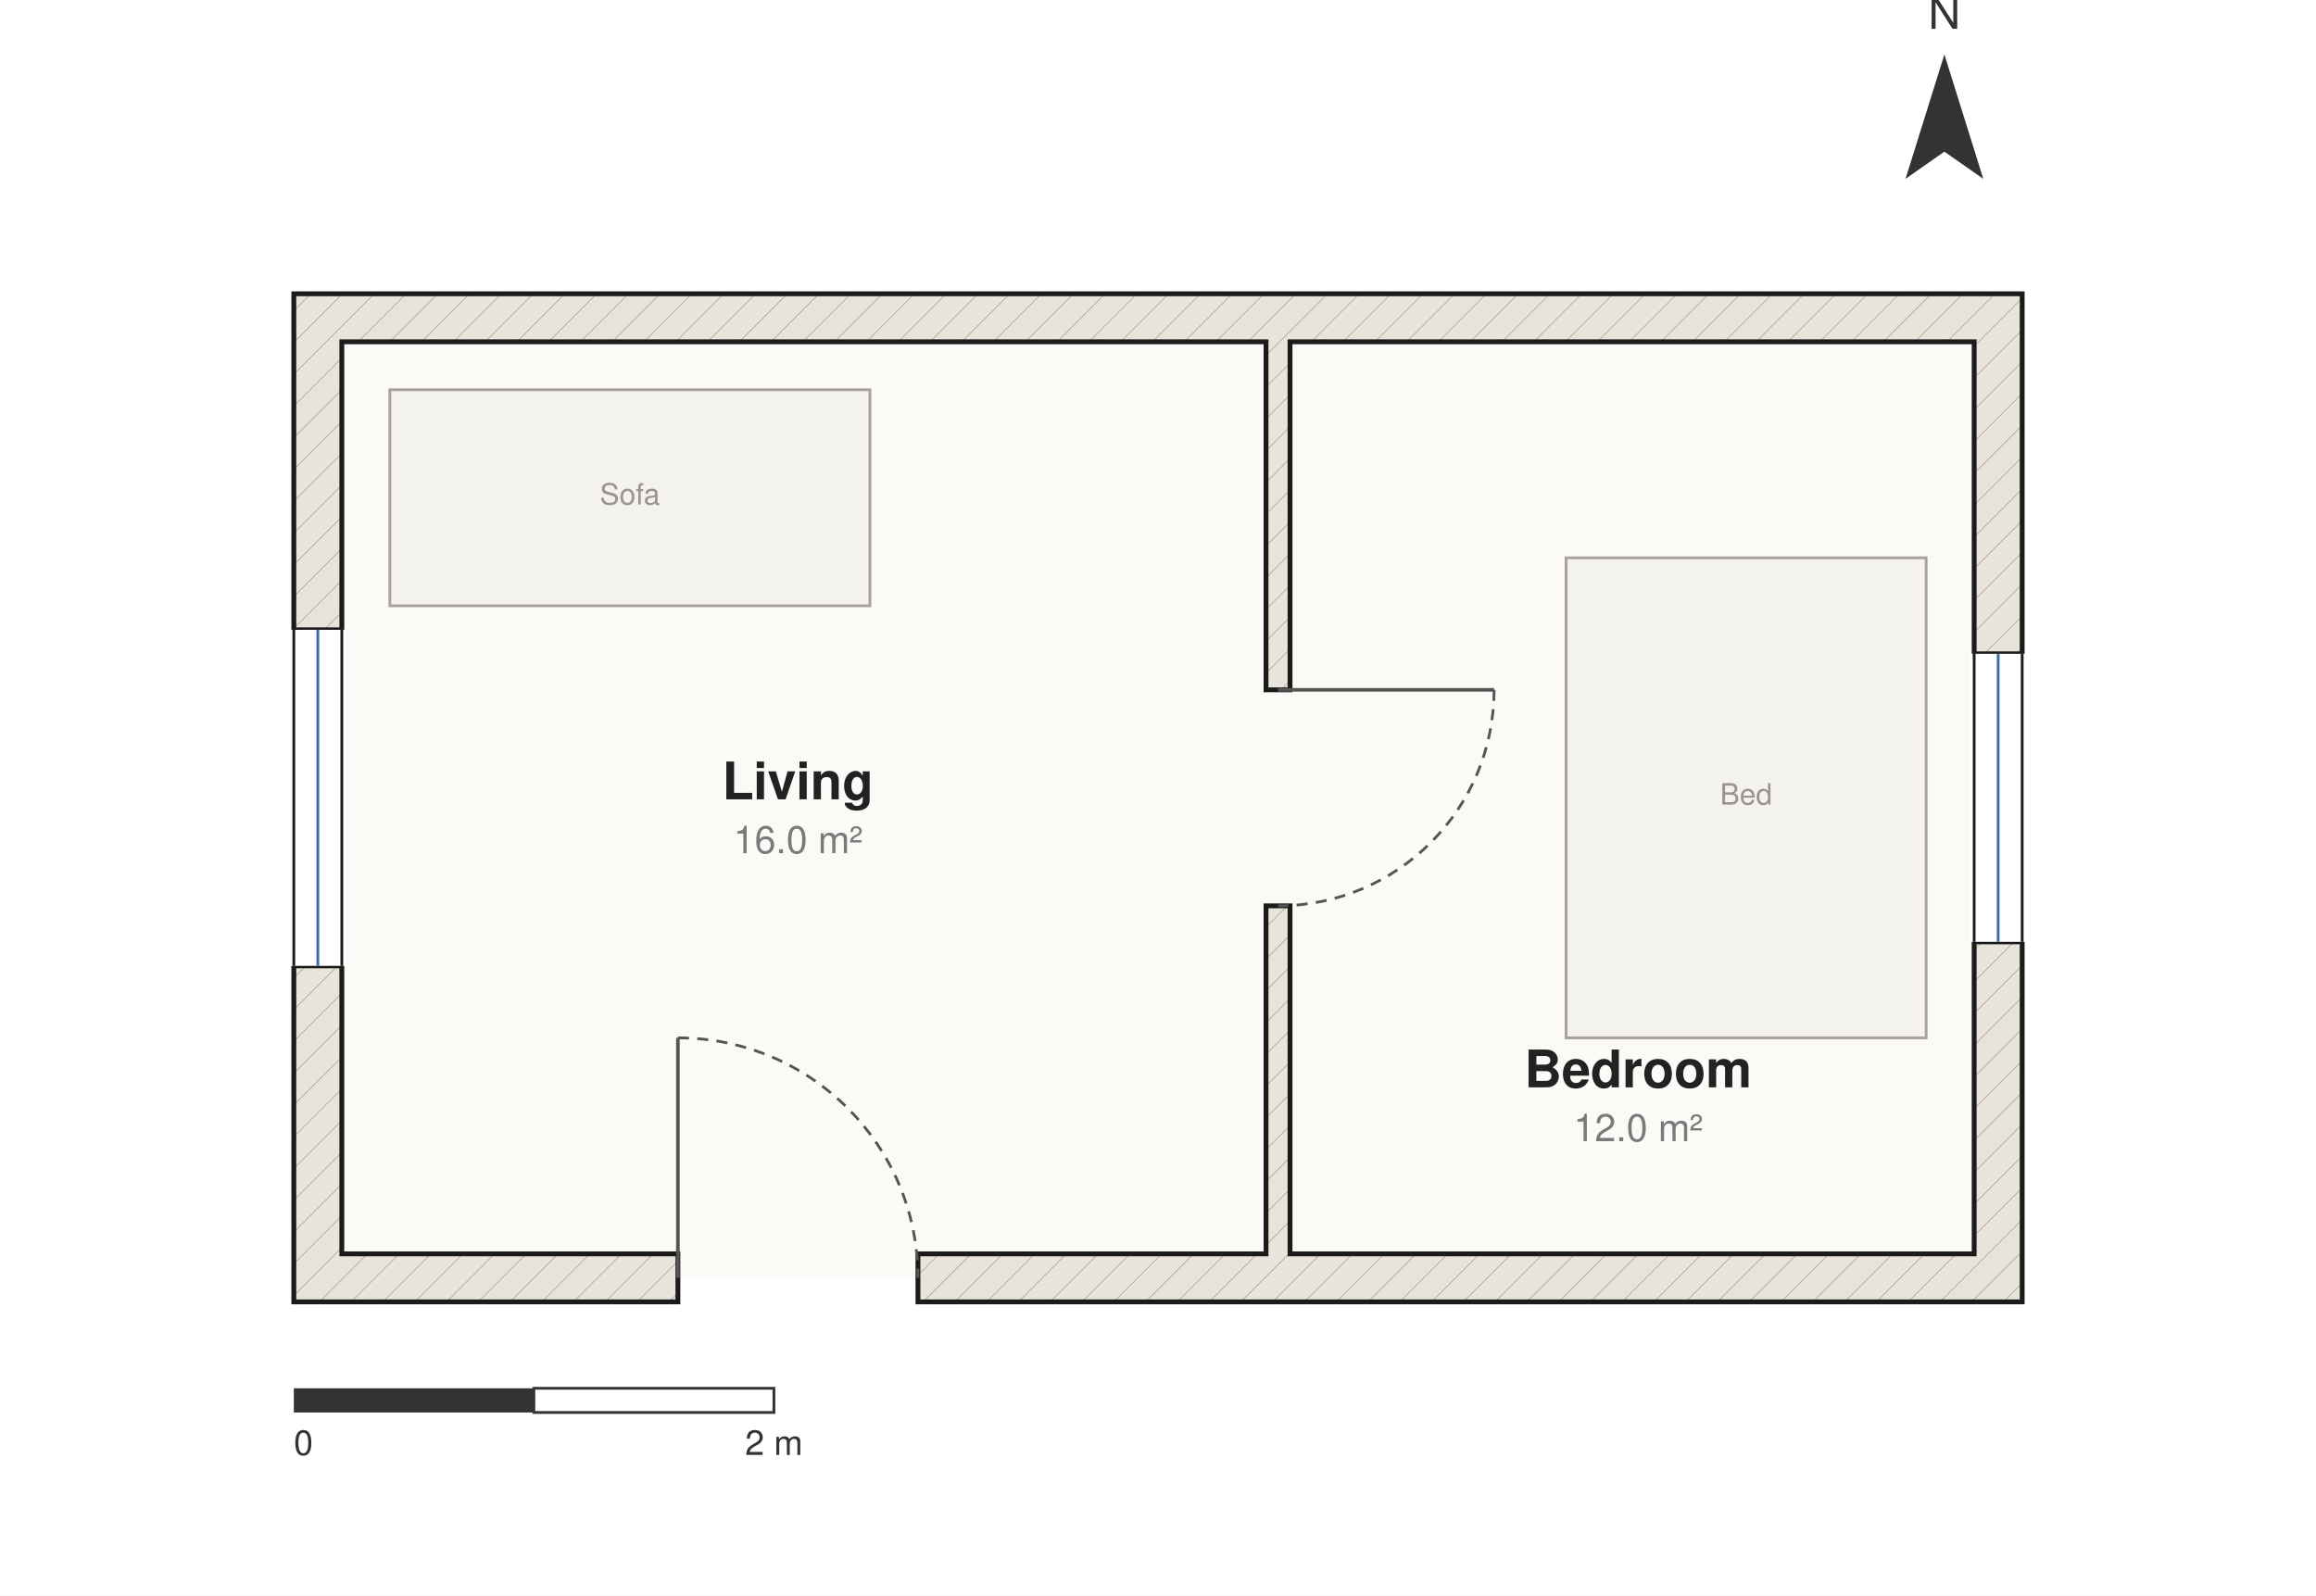
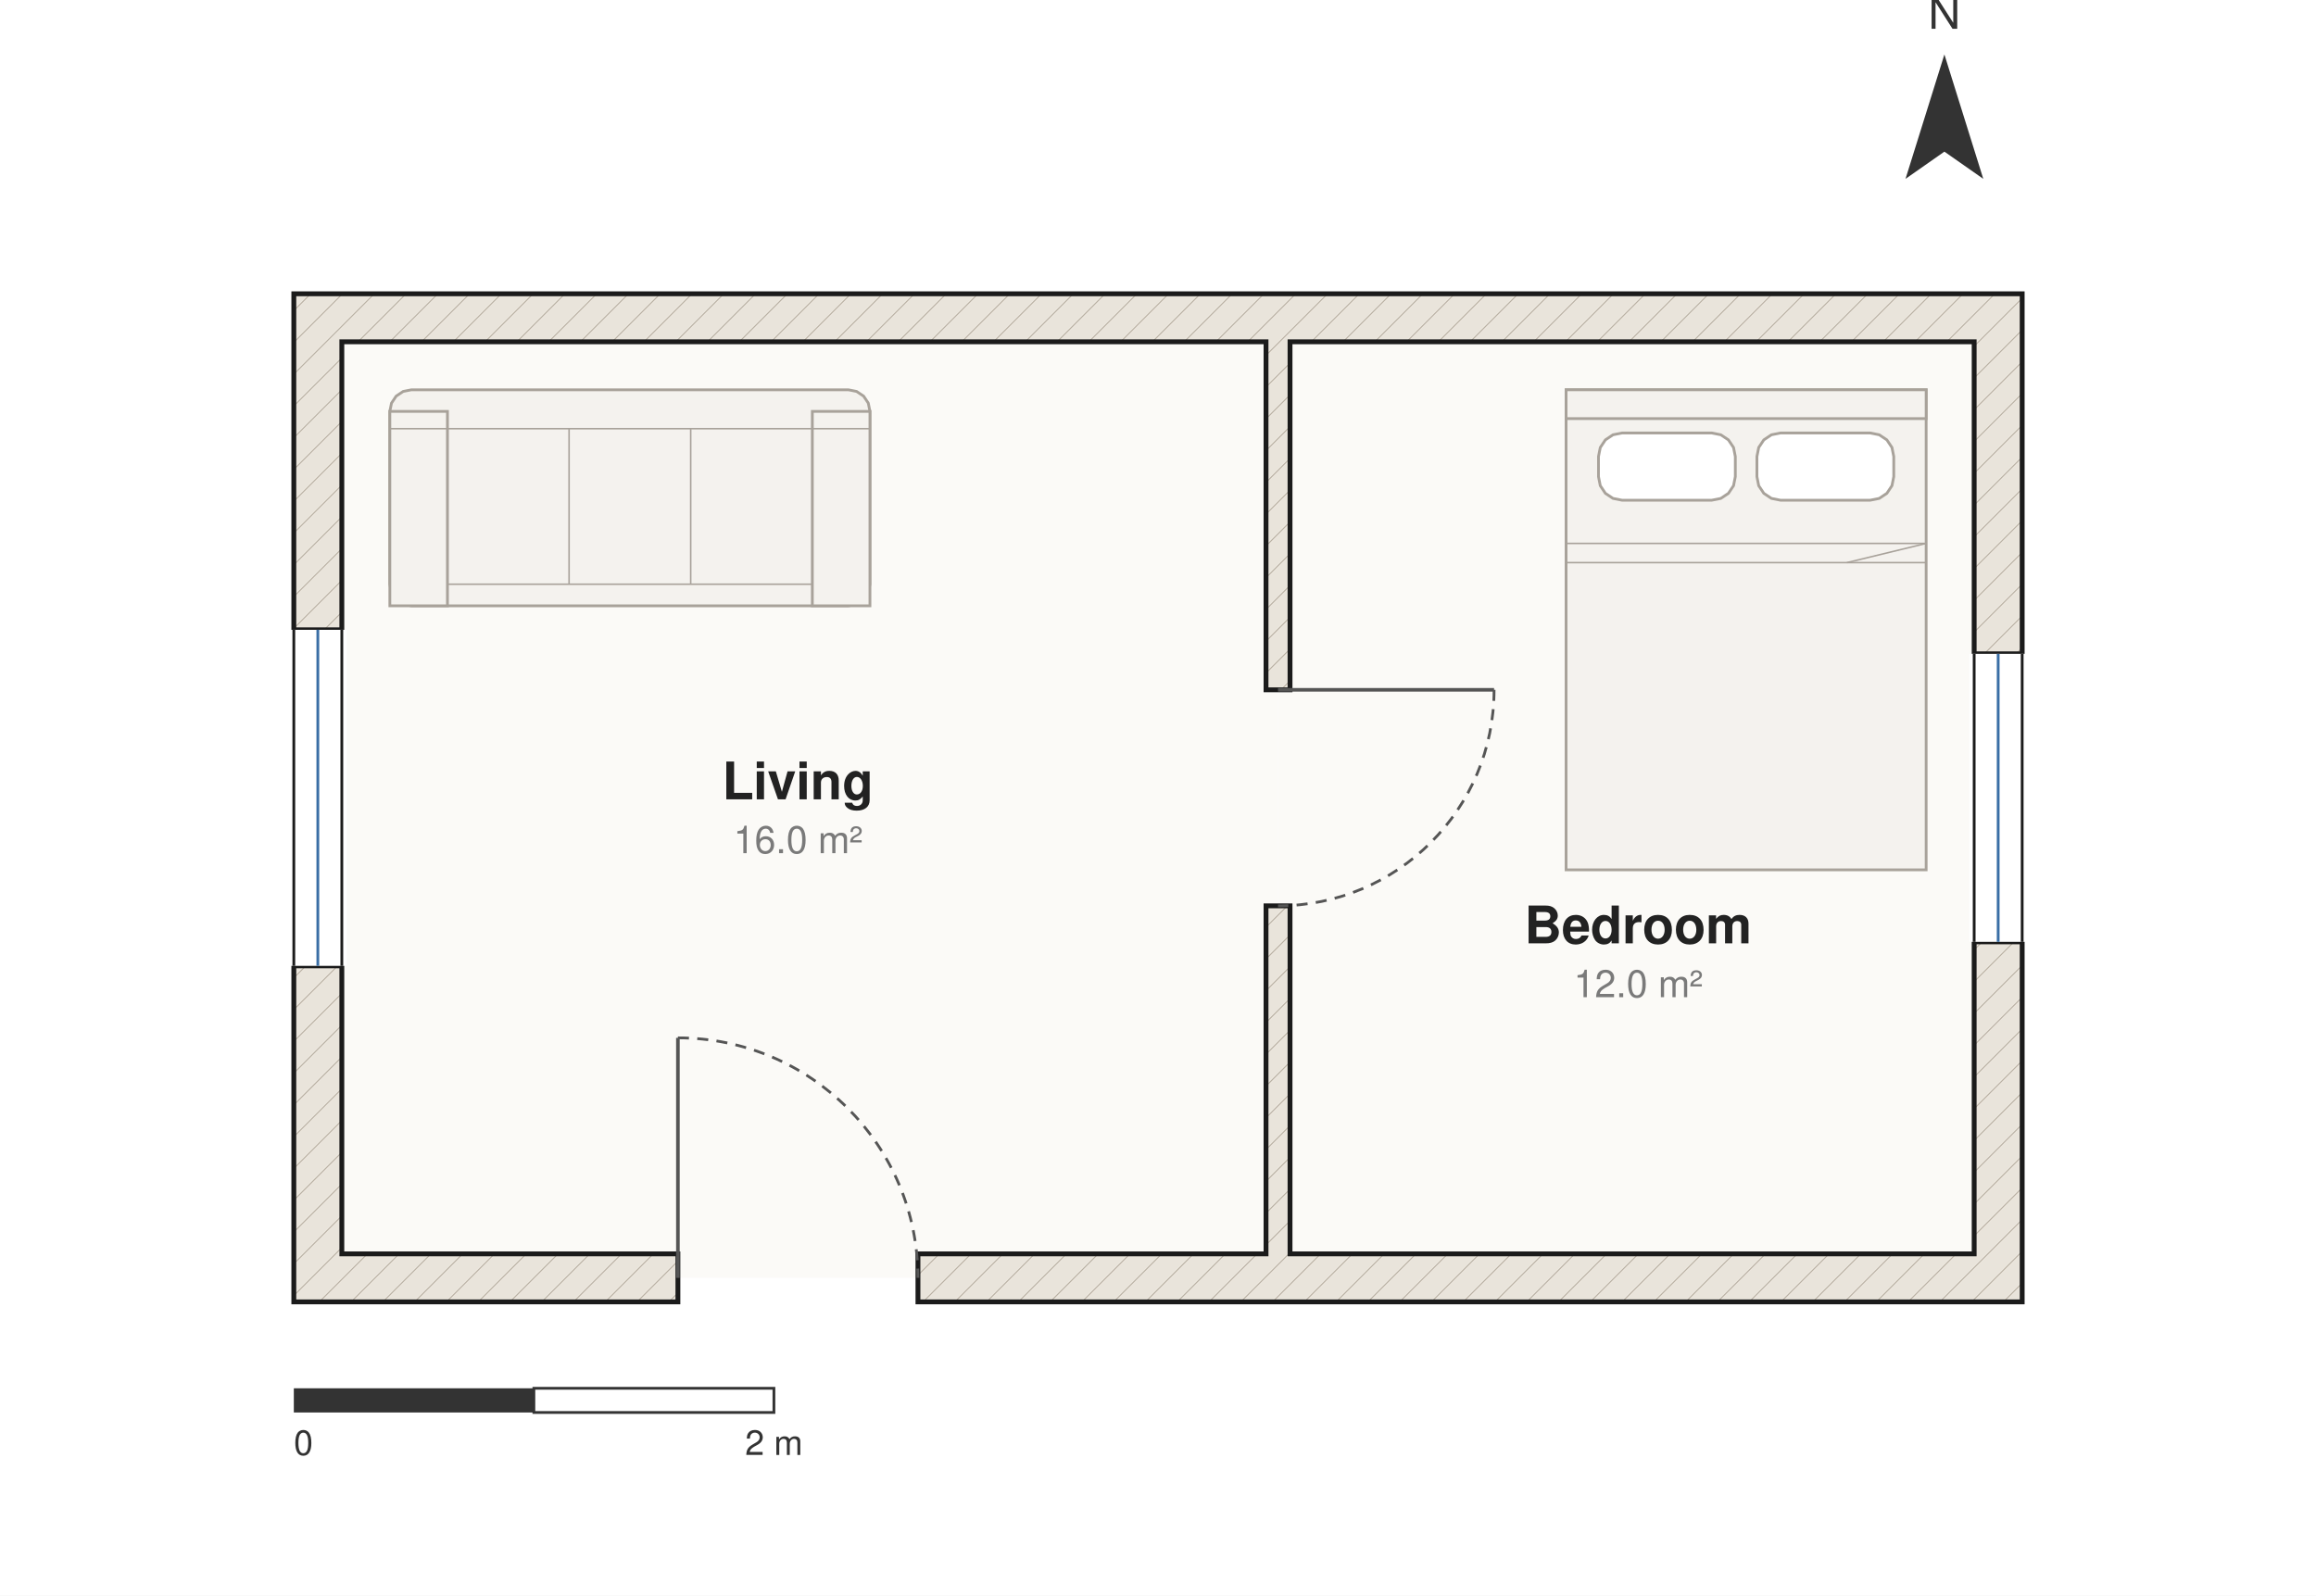
<svg xmlns="http://www.w3.org/2000/svg" viewBox="-1324 -1324 9648 6648" font-family="Helvetica, Arial, sans-serif">
  <defs>
    <pattern id="poche" patternUnits="userSpaceOnUse" width="93.6" height="93.6" patternTransform="rotate(45)">
      <rect width="93.6" height="93.6" fill="#e9e4db" />
      <line x1="0" y1="0" x2="0" y2="93.6" stroke="#b9b1a4" stroke-width="8.06" />
    </pattern>
  </defs>
  <rect x="-1324" y="-1324" width="9648" height="6648" fill="#ffffff" />
  <g id="A-FLOR">
    <polygon points="0,0 4000,0 4000,4000 0,4000" fill="#fbfaf7" />
    <polygon points="4000,0 7000,0 7000,4000 4000,4000" fill="#fbfaf7" />
  </g>
  <g id="A-FURN">
-     <polygon points="300,300 2300,300 2300,1200 300,1200" fill="#f4f2ee" stroke="#a8a29a" stroke-width="11.52" />
-     <text x="1300" y="750" font-size="122.4" fill="#9a948c" text-anchor="middle" dominant-baseline="central">Sofa</text>
-     <polygon points="5200,1000 6700,1000 6700,3000 5200,3000" fill="#f4f2ee" stroke="#a8a29a" stroke-width="11.52" />
-     <text x="5950" y="2000" font-size="122.4" fill="#9a948c" text-anchor="middle" dominant-baseline="central">Bed</text>
+     <polygon points="2210,300 2244.44,306.85 2273.64,326.36 2293.15,355.56 2300,390 2300,1110 2293.15,1144.44 2273.64,1173.64 2244.44,1193.15 2210,1200 390,1200 355.56,1193.15 326.36,1173.64 306.85,1144.44 300,1110 300,390 306.85,355.56 326.36,326.36 355.56,306.85 390,300" fill="#f4f2ee" stroke="#a8a29a" stroke-width="11.52" />
+     <polygon points="300,390 540,390 540,1200 300,1200" fill="#f4f2ee" stroke="#a8a29a" stroke-width="11.52" />
+     <polygon points="2060,390 2300,390 2300,1200 2060,1200" fill="#f4f2ee" stroke="#a8a29a" stroke-width="11.52" />
+     <line x1="300" y1="462" x2="2300" y2="462" stroke="#a8a29a" stroke-width="6.34" />
+     <line x1="1046.67" y1="462" x2="1046.67" y2="1110" stroke="#a8a29a" stroke-width="6.34" />
+     <line x1="1553.33" y1="462" x2="1553.33" y2="1110" stroke="#a8a29a" stroke-width="6.34" />
+     <line x1="540" y1="1110" x2="2060" y2="1110" stroke="#a8a29a" stroke-width="6.34" />
+     <polygon points="5200,300 6700,300 6700,2300 5200,2300" fill="#f4f2ee" stroke="#a8a29a" stroke-width="11.52" />
+     <polygon points="5200,300 6700,300 6700,420 5200,420" fill="#f4f2ee" stroke="#a8a29a" stroke-width="11.52" />
+     <polygon points="5807,480 5844.5,487.46 5876.3,508.7 5897.54,540.5 5905,578 5905,662 5897.54,699.5 5876.3,731.3 5844.5,752.54 5807,760 5433,760 5395.5,752.54 5363.7,731.3 5342.46,699.5 5335,662 5335,578 5342.46,540.5 5363.7,508.7 5395.5,487.46 5433,480" fill="#ffffff" stroke="#a8a29a" stroke-width="11.52" />
+     <polygon points="6467,480 6504.5,487.46 6536.3,508.7 6557.54,540.5 6565,578 6565,662 6557.54,699.5 6536.3,731.3 6504.5,752.54 6467,760 6093,760 6055.5,752.54 6023.7,731.3 6002.46,699.5 5995,662 5995,578 6002.46,540.5 6023.7,508.7 6055.5,487.46 6093,480" fill="#ffffff" stroke="#a8a29a" stroke-width="11.52" />
+     <line x1="5200" y1="940" x2="6700" y2="940" stroke="#a8a29a" stroke-width="6.34" />
+     <line x1="5200" y1="1020" x2="6700" y2="1020" stroke="#a8a29a" stroke-width="6.34" />
+     <line x1="6700" y1="940" x2="6370" y2="1020" stroke="#a8a29a" stroke-width="6.34" />
  </g>
  <g id="A-WALL">
    <path d="M -100,-100 L -100,1300 L 100,1300 L 100,100 L 3950,100 L 3950,1550 L 4050,1550 L 4050,100 L 6900,100 L 6900,1400 L 7100,1400 L 7100,-100 Z M 100,2700 L -100,2700 L -100,4100 L 1500,4100 L 1500,3900 L 100,3900 Z M 3950,3900 L 2500,3900 L 2500,4100 L 7100,4100 L 7100,2600 L 6900,2600 L 6900,3900 L 4050,3900 L 4050,2450 L 3950,2450 Z" fill="url(#poche)" fill-rule="nonzero" />
    <path d="M -100,-100 L -100,1300 L 100,1300 L 100,100 L 3950,100 L 3950,1550 L 4050,1550 L 4050,100 L 6900,100 L 6900,1400 L 7100,1400 L 7100,-100 Z M 100,2700 L -100,2700 L -100,4100 L 1500,4100 L 1500,3900 L 100,3900 Z M 3950,3900 L 2500,3900 L 2500,4100 L 7100,4100 L 7100,2600 L 6900,2600 L 6900,3900 L 4050,3900 L 4050,2450 L 3950,2450 Z" fill="none" stroke="#1b1b1b" stroke-width="20.16" stroke-linejoin="miter" stroke-miterlimit="4" />
  </g>
  <g id="A-DOOR">
    <polygon points="1500,4100 2500,4100 2500,3900 1500,3900" fill="none" />
    <line x1="1500" y1="4000" x2="1500" y2="3000" stroke="#555555" stroke-width="14.98" />
    <path d="M 1500,3000 A 1000 1000 0 0 1 2500,4000" fill="none" stroke="#555555" stroke-width="11.52" stroke-dasharray="46.08 34.56" />
    <polygon points="3950,1550 3950,2450 4050,2450 4050,1550" fill="none" />
    <line x1="4000" y1="1550" x2="4900" y2="1550" stroke="#555555" stroke-width="14.98" />
    <path d="M 4900,1550 A 900 900 0 0 1 4000,2450" fill="none" stroke="#555555" stroke-width="11.52" stroke-dasharray="46.08 34.56" />
  </g>
  <g id="A-GLAZ">
    <polygon points="-120.16,1300 -120.16,2700 120.16,2700 120.16,1300" fill="#ffffff" />
    <line x1="-100" y1="1300" x2="-100" y2="2700" stroke="#1b1b1b" stroke-width="11.52" />
    <line x1="100" y1="1300" x2="100" y2="2700" stroke="#1b1b1b" stroke-width="11.52" />
    <line x1="0" y1="1300" x2="0" y2="2700" stroke="#3a6ea5" stroke-width="11.52" />
    <polygon points="6879.84,1400 6879.84,2600 7120.16,2600 7120.16,1400" fill="#ffffff" />
    <line x1="6900" y1="1400" x2="6900" y2="2600" stroke="#1b1b1b" stroke-width="11.52" />
    <line x1="7100" y1="1400" x2="7100" y2="2600" stroke="#1b1b1b" stroke-width="11.52" />
    <line x1="7000" y1="1400" x2="7000" y2="2600" stroke="#3a6ea5" stroke-width="11.52" />
  </g>
  <g id="A-ANNO-TEXT">
    <text x="2000" y="1956.8" font-size="216" fill="#222222" text-anchor="middle" dominant-baseline="central" font-weight="600">Living</text>
    <text x="2000" y="2194.4" font-size="158.4" fill="#7a7a7a" text-anchor="middle" dominant-baseline="central">16.0 m²</text>
-     <text x="5500" y="3156.8" font-size="216" fill="#222222" text-anchor="middle" dominant-baseline="central" font-weight="600">Bedroom</text>
-     <text x="5500" y="3394.4" font-size="158.4" fill="#7a7a7a" text-anchor="middle" dominant-baseline="central">12.0 m²</text>
+     <text x="5500" y="2556.8" font-size="216" fill="#222222" text-anchor="middle" dominant-baseline="central" font-weight="600">Bedroom</text>
+     <text x="5500" y="2794.4" font-size="158.4" fill="#7a7a7a" text-anchor="middle" dominant-baseline="central">12.0 m²</text>
  </g>
  <g>
    <polygon points="6776,-1097.2 6614,-578.8 6776,-692.2 6938,-578.8" fill="#333333" transform="rotate(0 6776 -773.2)" />
    <text x="6776" y="-1246.96" font-size="187.2" fill="#333333" text-anchor="middle" dominant-baseline="central">N</text>
  </g>
  <g>
    <rect x="-100" y="4460" width="1000" height="100.8" fill="#333333" />
    <rect x="900" y="4460" width="1000" height="100.8" fill="none" stroke="#333333" stroke-width="11.52" />
    <text x="-100" y="4704.8" font-size="144" fill="#333333" text-anchor="start" dominant-baseline="central">0</text>
    <text x="1900" y="4704.8" font-size="144" fill="#333333" text-anchor="middle" dominant-baseline="central">2 m</text>
  </g>
</svg>
